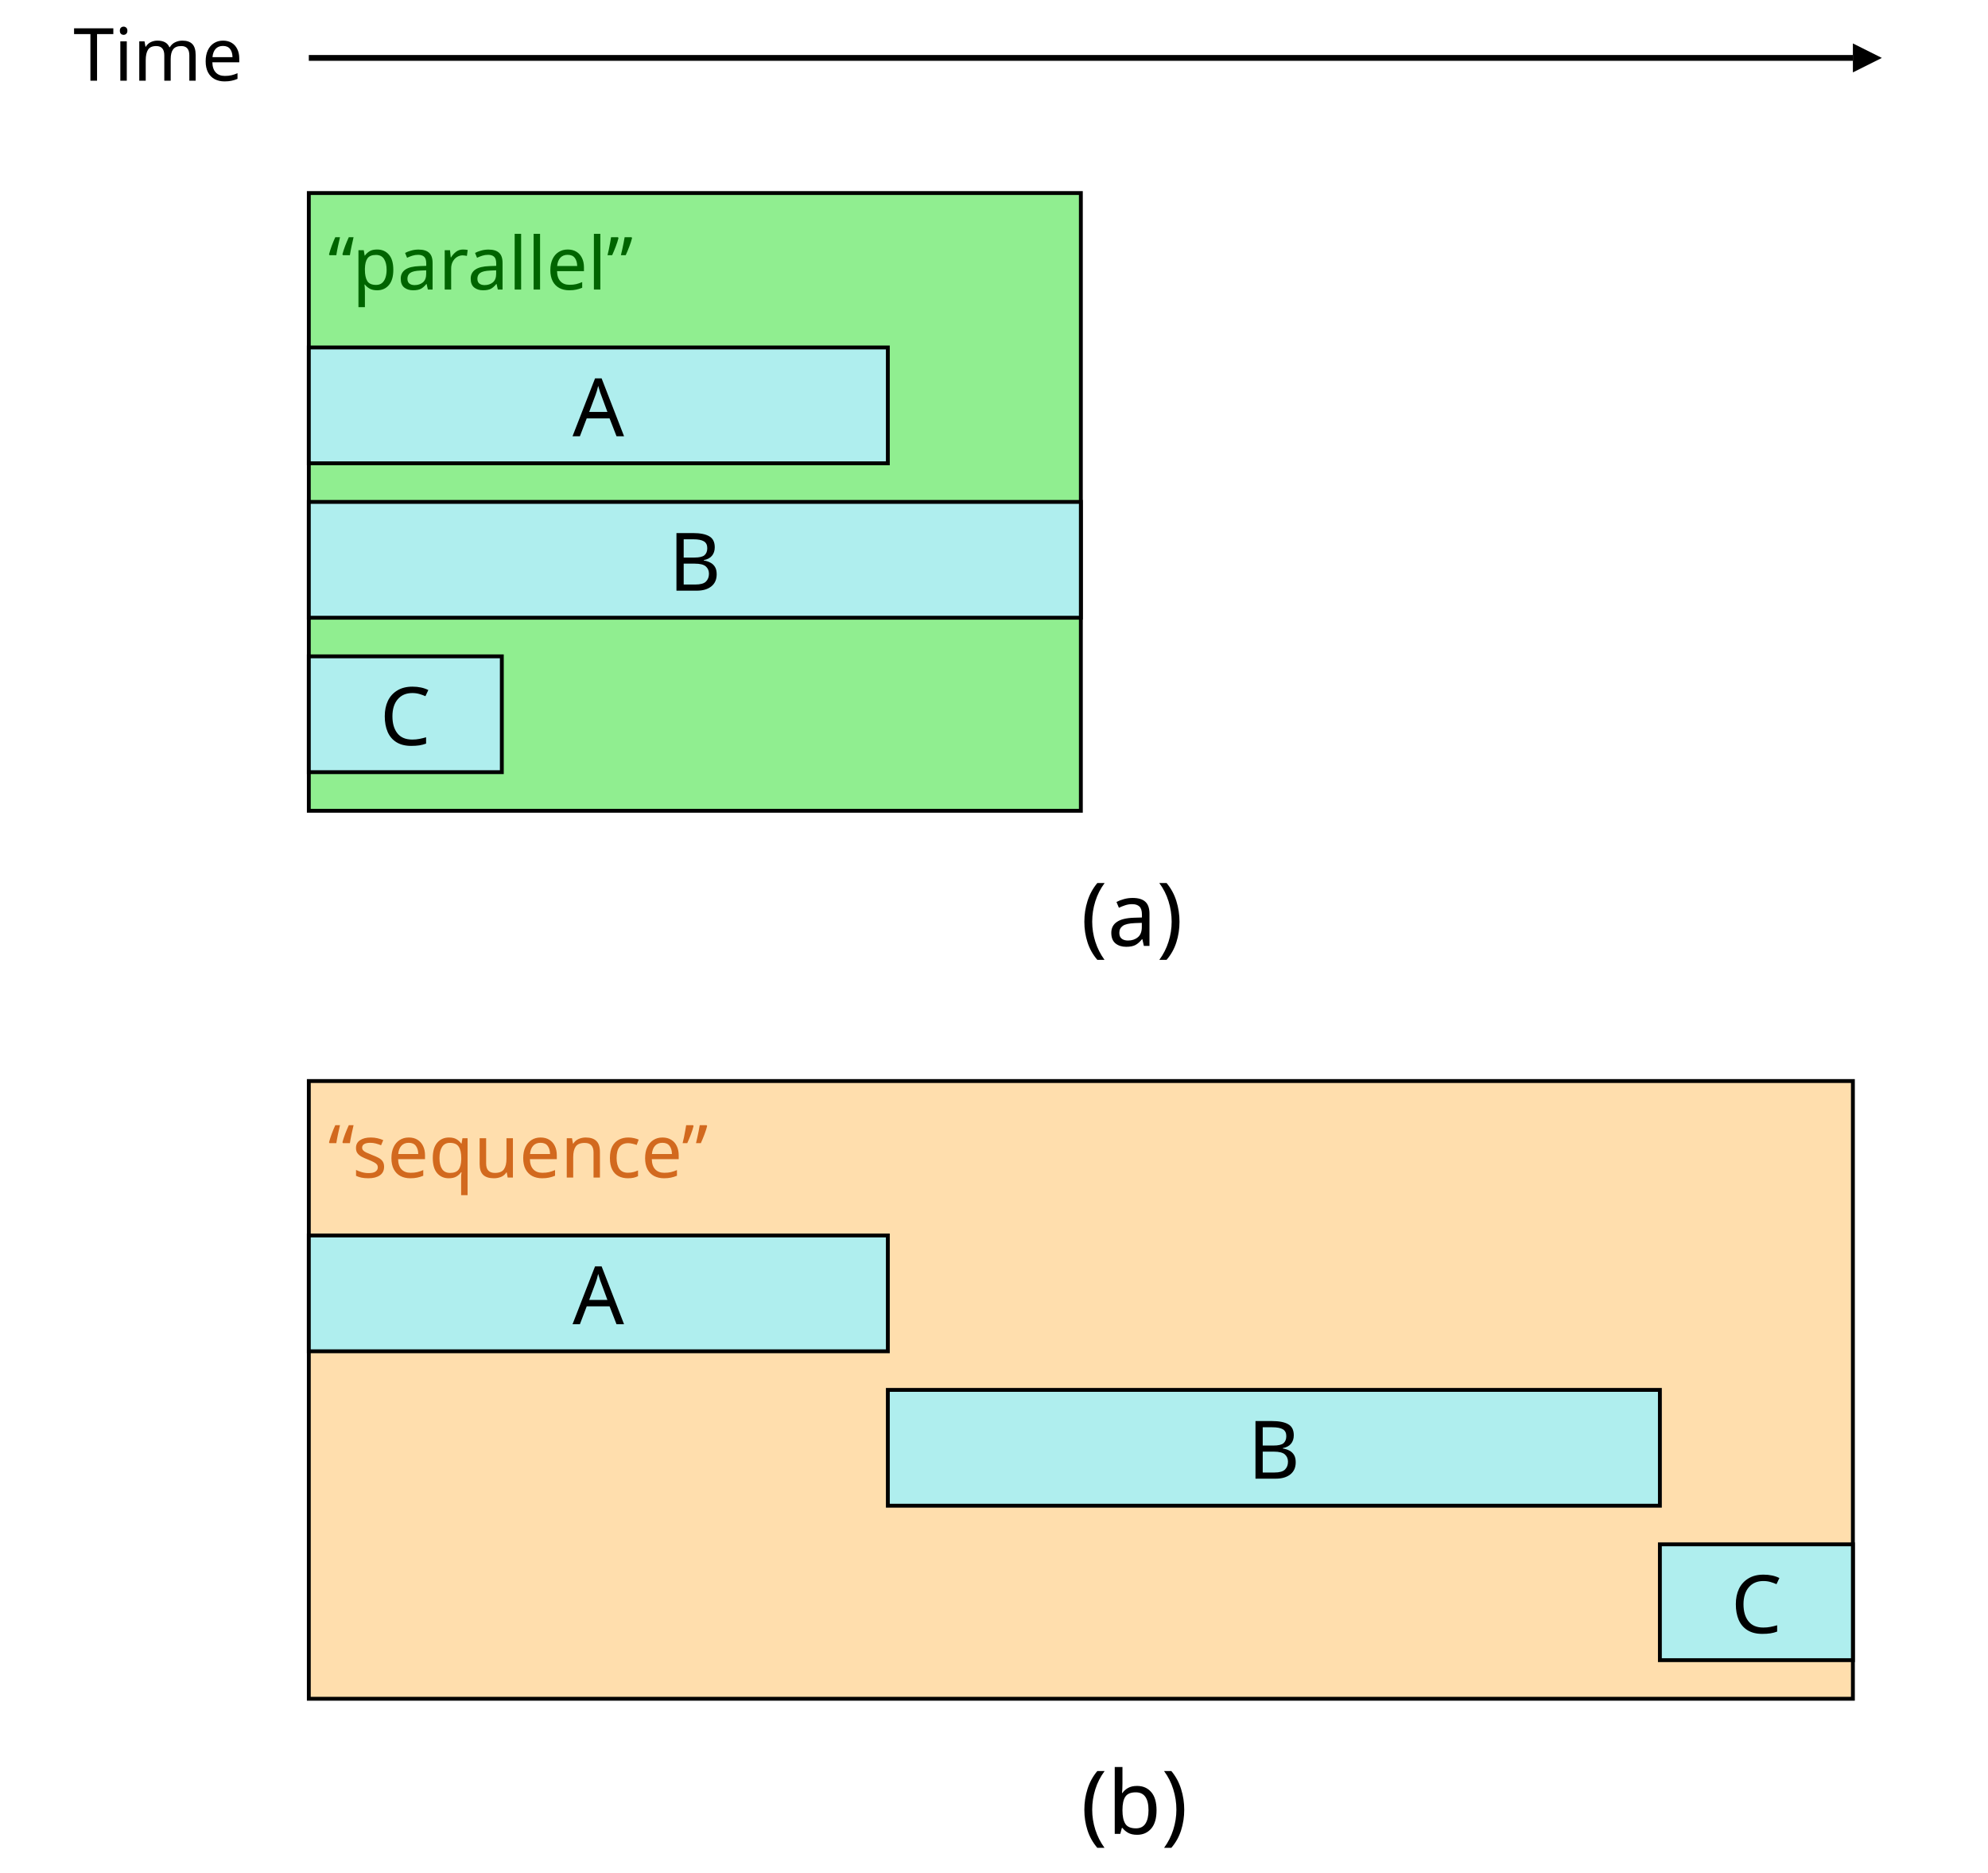
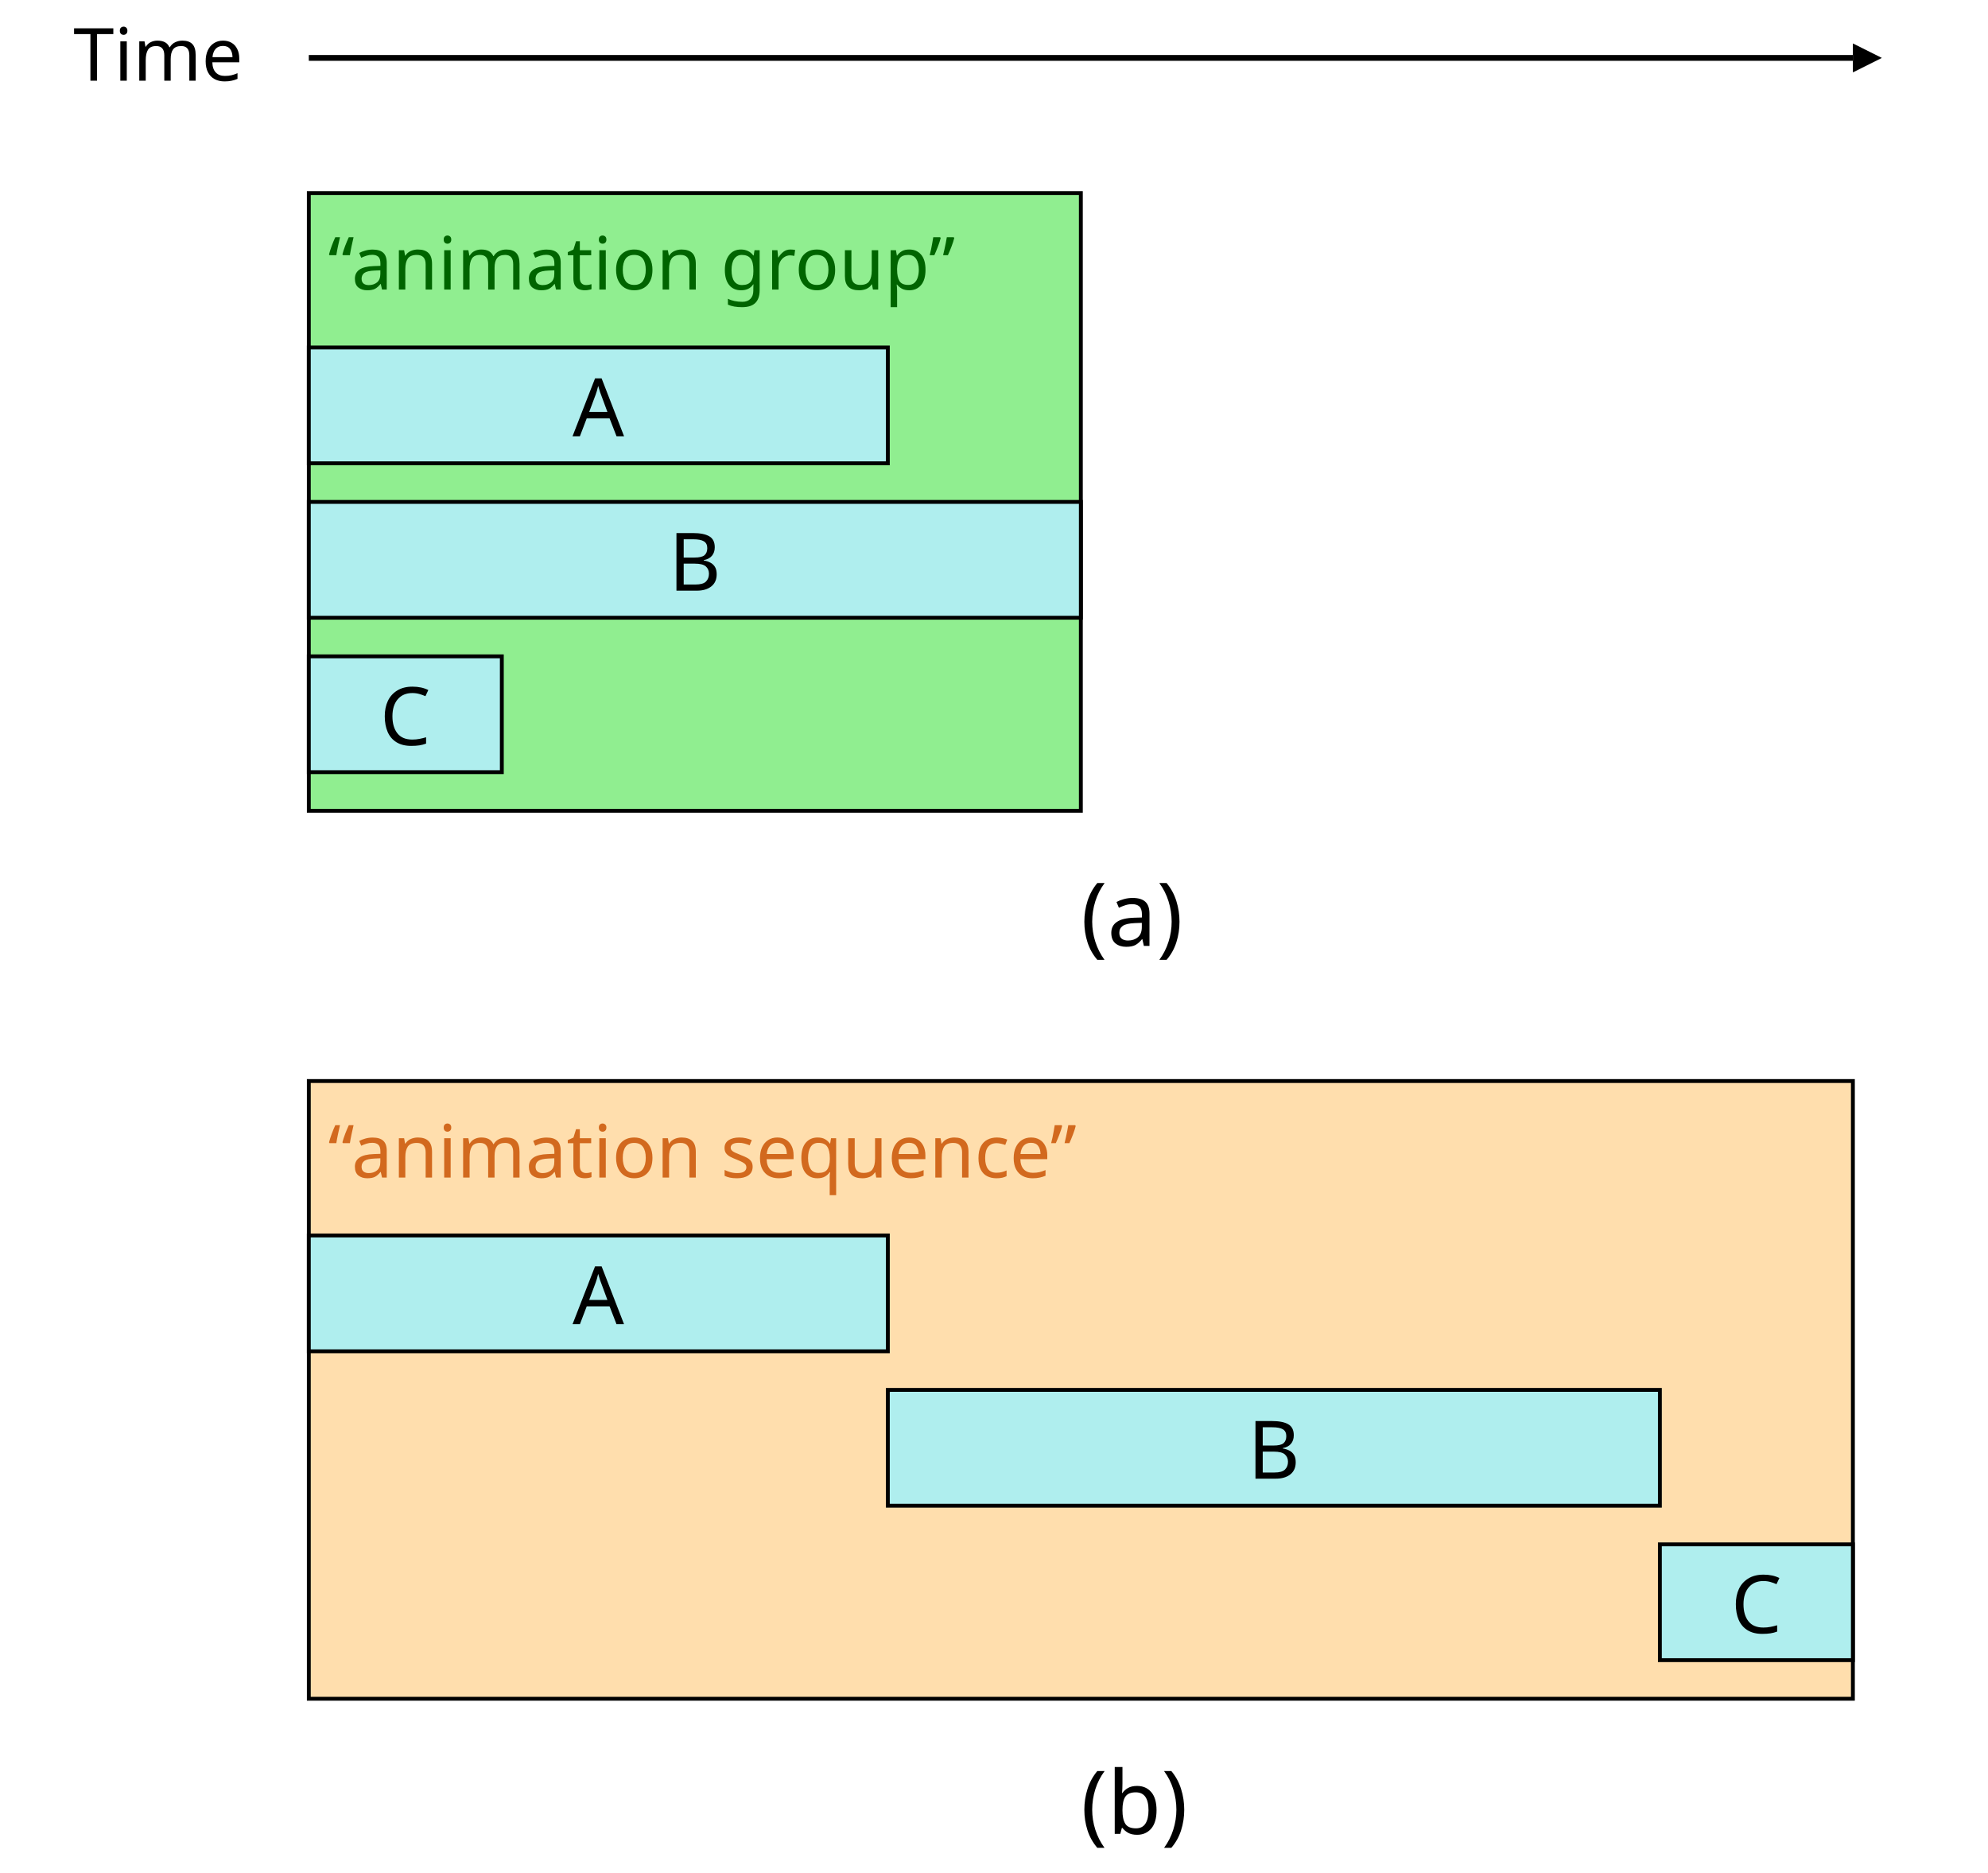
<svg xmlns="http://www.w3.org/2000/svg" xmlns:xlink="http://www.w3.org/1999/xlink" width="100%" height="100%" viewBox="0 0 515 485">
  <defs>
    <style type="text/css">
    svg {
      font-size: 19px;
      font-family: sans-serif;
    }

    .line, .arrowLine {
      stroke: black;
      stroke-width: 1.5;
      fill: none;
    }
    .arrowLine {
      marker-end: url(#arrow);
    }
    .activeSpan  {
      stroke: black;
      fill: paleturquoise;
    }
    .parGroupSpan  {
      fill: lightgreen;
      stroke: black;
    }
    .seqGroupSpan  {
      fill: navajowhite;
      stroke: black;
    }
    .tickLabel {
      text-anchor: middle;
      font-size: 0.8em;
    }
    .animLabel {
      fill: black;
      text-anchor: middle;
      font-size: 1.1em;
    }
    .parGroupParams {
      fill: darkgreen;
    }
    .seqGroupParams {
      fill: chocolate;
    }
    .startTimeStar {
      stroke: blue;
      stroke-linecap: round;
      stroke-width: 2;
      fill: none;
    }
    .exampleLabel {
      font-size: 1.2em;
    }
    </style>
    <style type="text/css">
      .blackArrowHead {
        fill: black;
        stroke: none;
      }
    </style>
    <marker id="arrow" viewBox="0 -5 10 10" orient="auto" markerWidth="5" markerHeight="5">
      <path d="M0-5l10 5l-10 5z" class="blackArrowHead" />
    </marker>
    <g id="timeline">
      <text x="1em" y="1.1em">Time</text>
      <g transform="translate(80 15)">
        <path d="M0 0H400" class="arrowLine" />
      </g>
    </g>
  </defs>
  <use xlink:href="#timeline" />
  <g transform="translate(80 50)">
    <rect width="200" height="160" class="parGroupSpan" />
-     <text x="5" y="25" class="parGroupParams">“parallel”</text>
+     <text x="5" y="25" class="parGroupParams">“animation
+       group”</text>
    <g transform="translate(0 40)">
      <rect width="150" height="30" class="activeSpan" />
      <text x="75" y="1.1em" class="animLabel">A</text>
    </g>
    <g transform="translate(0 80)">
      <rect width="200" height="30" class="activeSpan" />
      <text x="100" y="1.1em" class="animLabel">B</text>
    </g>
    <g transform="translate(0 120)">
      <rect width="50" height="30" class="activeSpan" />
      <text x="25" y="1.1em" class="animLabel">C</text>
    </g>
    <text x="200" y="195" class="exampleLabel">(a)</text>
  </g>
  <g transform="translate(80 280)">
    <rect width="400" height="160" class="seqGroupSpan" />
-     <text x="5" y="25" class="seqGroupParams">“sequence”</text>
+     <text x="5" y="25" class="seqGroupParams">“animation
+       sequence”</text>
    <g transform="translate(0 40)">
      <rect width="150" height="30" class="activeSpan" />
      <text x="75" y="1.1em" class="animLabel">A</text>
    </g>
    <g transform="translate(0 80)">
      <rect x="150" width="200" height="30" class="activeSpan" />
      <text x="250" y="1.1em" class="animLabel">B</text>
    </g>
    <g transform="translate(0 120)">
      <rect x="350" width="50" height="30" class="activeSpan" />
      <text x="375" y="1.1em" class="animLabel">C</text>
    </g>
    <text x="200" y="195" class="exampleLabel">(b)</text>
  </g>
</svg>
